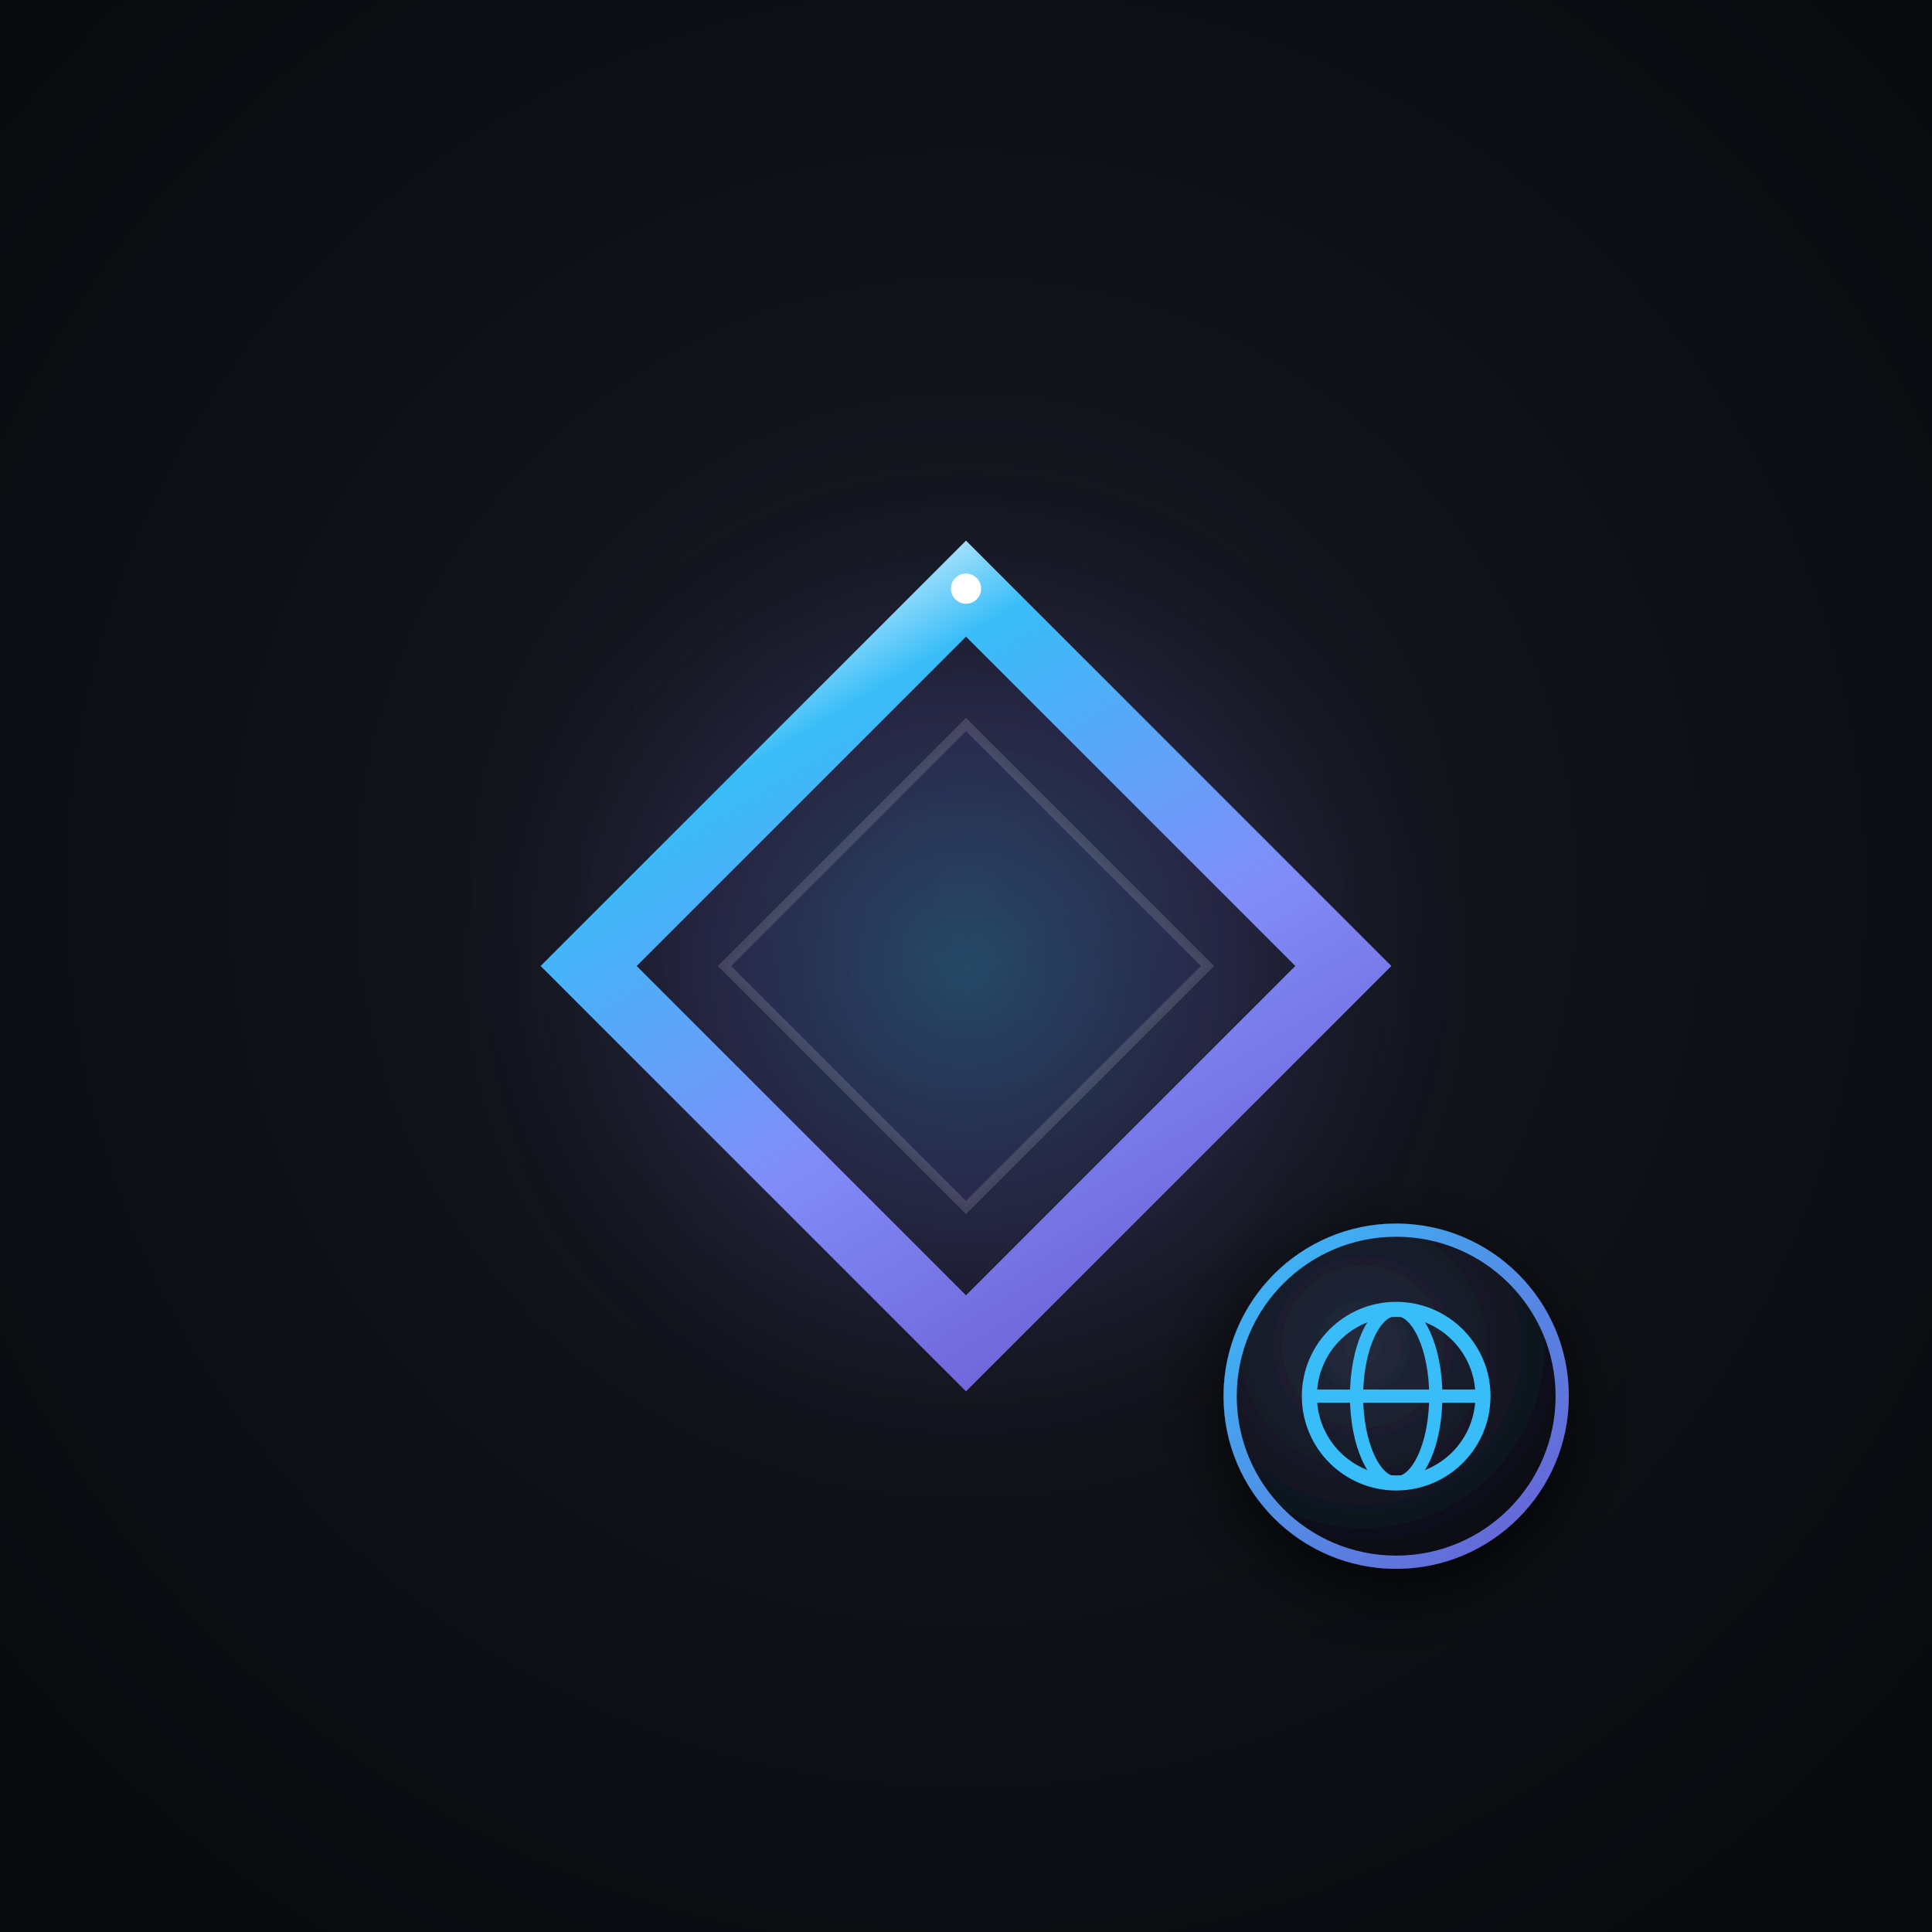
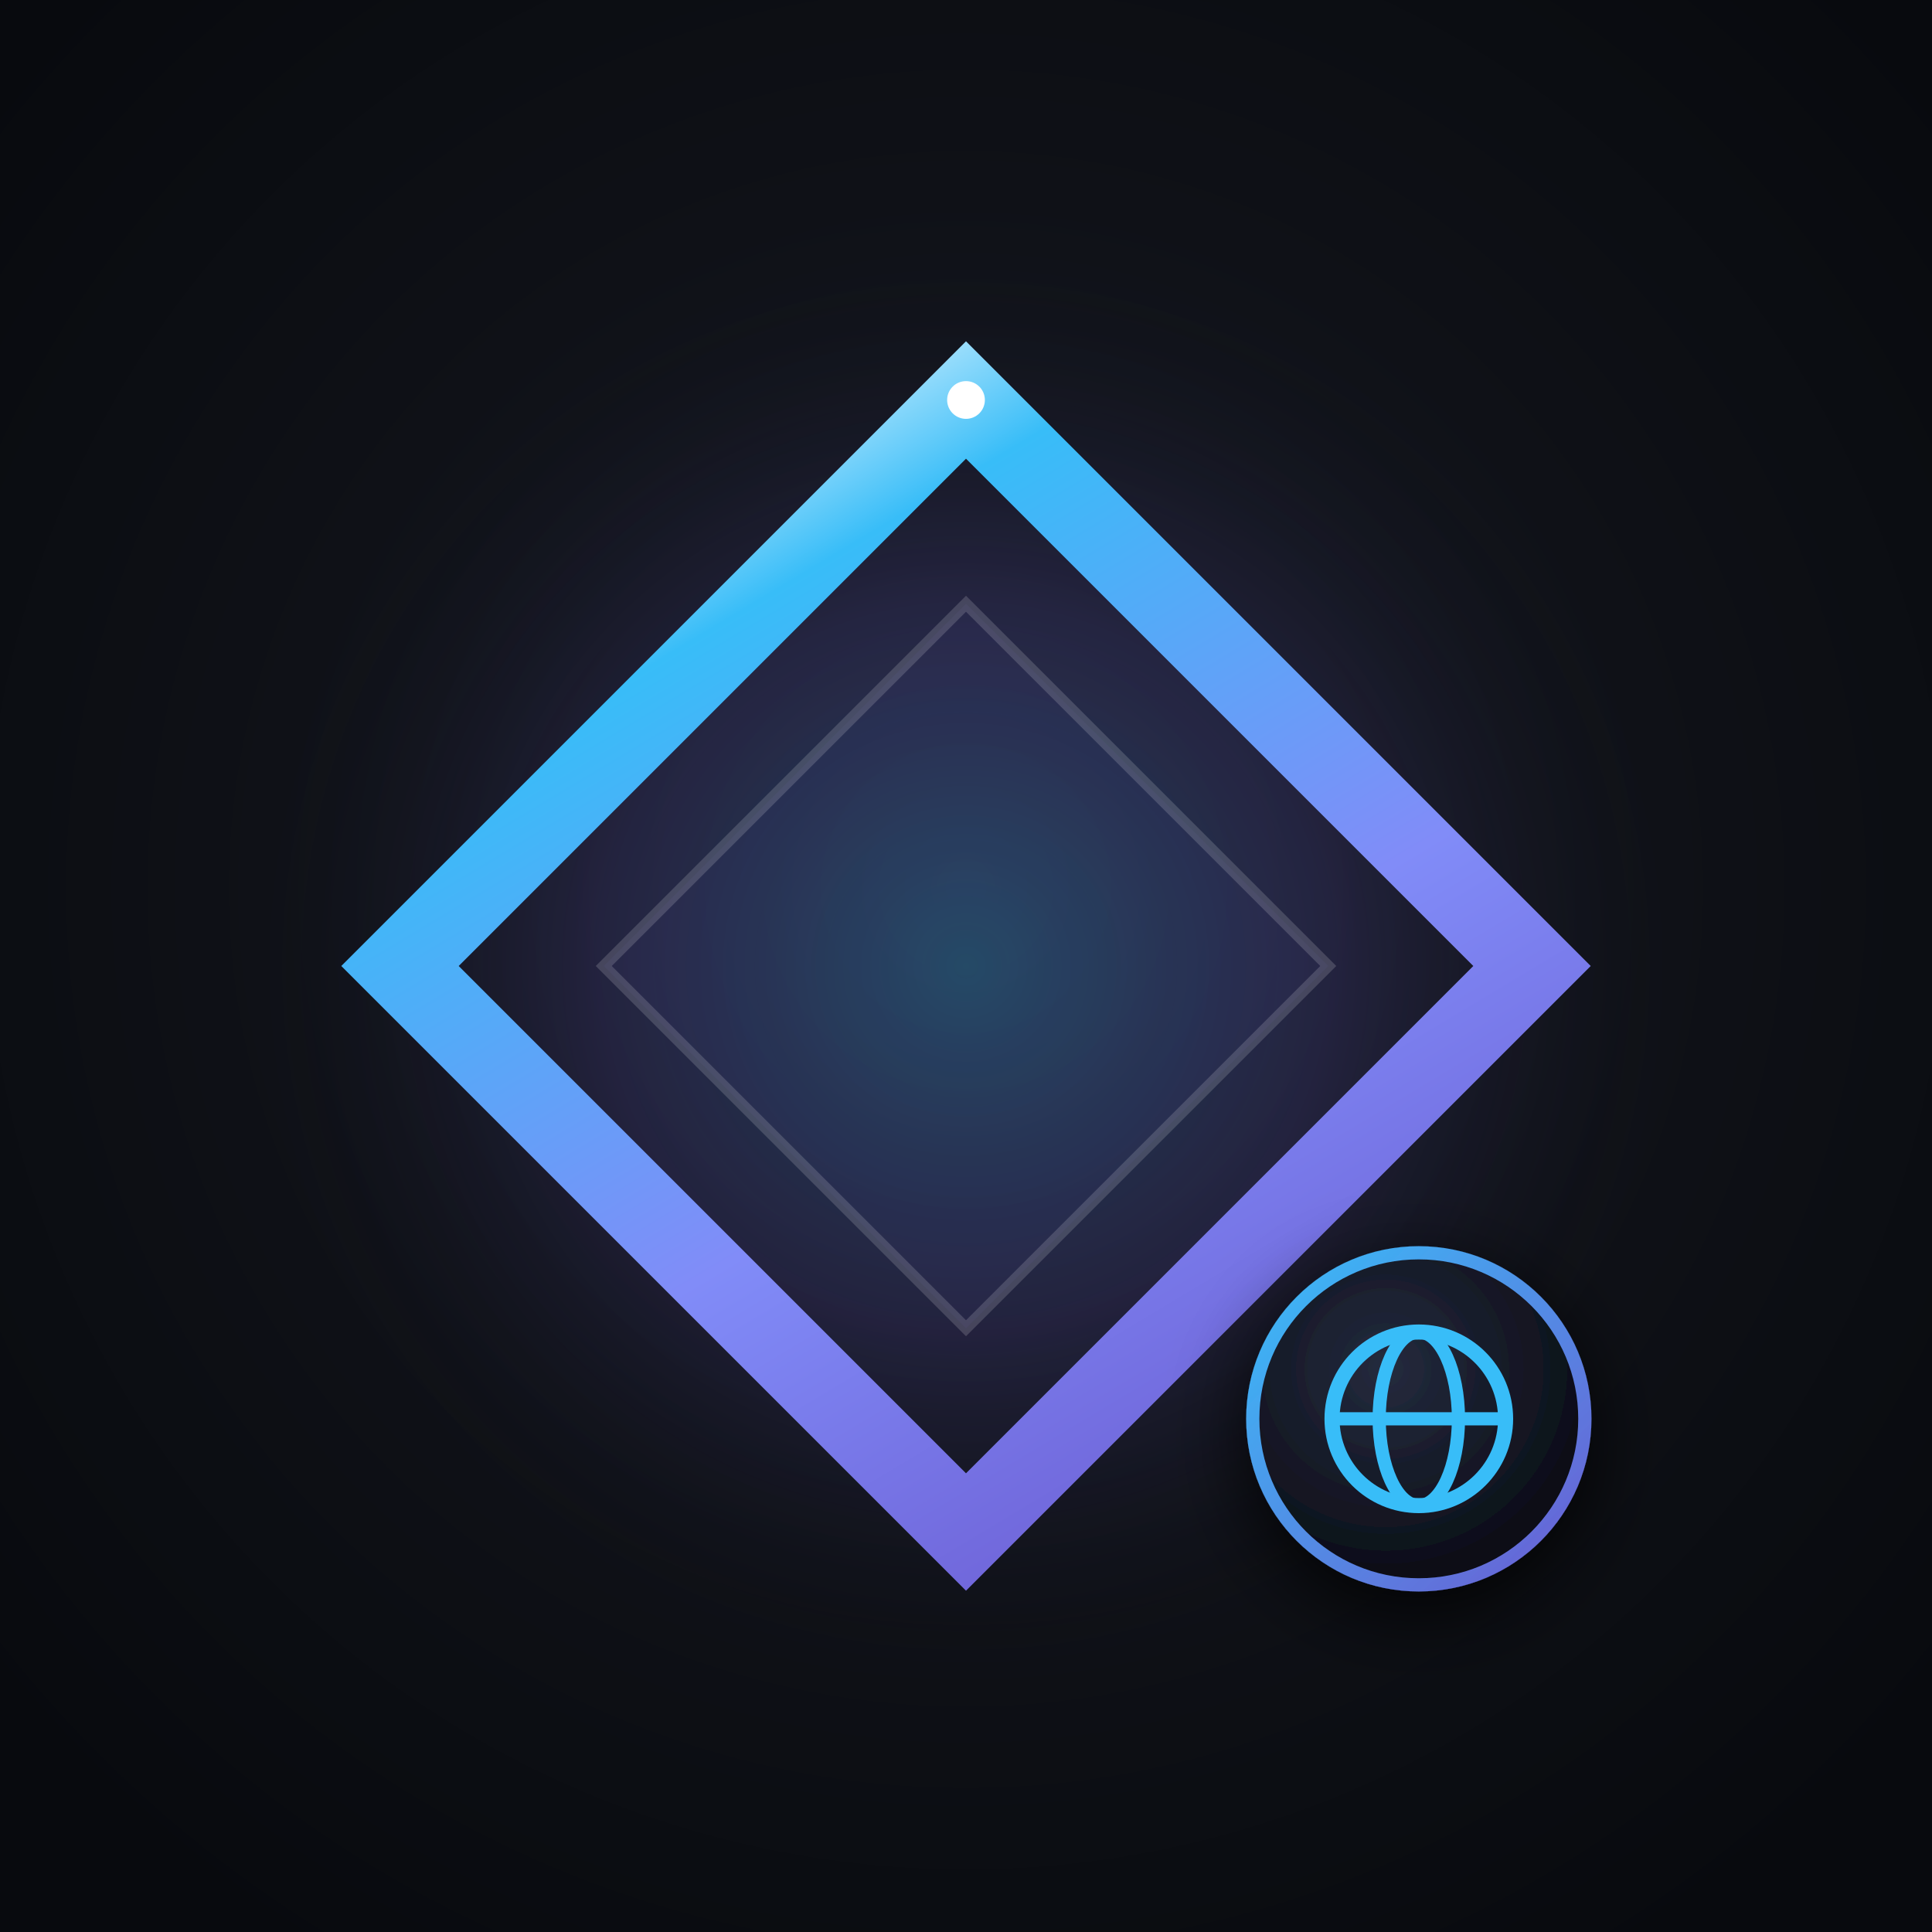
<svg xmlns="http://www.w3.org/2000/svg" viewBox="0 0 512 512" width="100%" height="100%">
  <defs>
    <radialGradient id="maskPwaBgGrad" cx="50%" cy="46%" r="65%">
      <stop offset="0%" stop-color="#191D28" />
      <stop offset="55%" stop-color="#0F1117" />
      <stop offset="100%" stop-color="#080A0E" />
    </radialGradient>
    <linearGradient id="maskPwaDiamondGrad" x1="20%" y1="0%" x2="80%" y2="100%">
      <stop offset="0%" stop-color="#FFFFFF" />
      <stop offset="18%" stop-color="#38BDF8" />
      <stop offset="60%" stop-color="#818CF8" />
      <stop offset="100%" stop-color="#6C5DD3" />
    </linearGradient>
    <radialGradient id="maskPwaGlow" cx="50%" cy="50%" r="50%">
      <stop offset="0%" stop-color="rgba(56, 189, 248, 0.28)" />
      <stop offset="50%" stop-color="rgba(108, 93, 211, 0.18)" />
      <stop offset="100%" stop-color="rgba(15, 17, 23, 0)" />
    </radialGradient>
    <linearGradient id="maskPwaBadgeGrad" x1="0%" y1="0%" x2="100%" y2="100%">
      <stop offset="0%" stop-color="#38BDF8" />
      <stop offset="100%" stop-color="#6C5DD3" />
    </linearGradient>
    <radialGradient id="maskPwaBadgeBg" cx="40%" cy="35%" r="70%">
      <stop offset="0%" stop-color="#242B3E" />
      <stop offset="70%" stop-color="#111420" />
      <stop offset="100%" stop-color="#090B12" />
    </radialGradient>
    <filter id="maskPwaBadgeShadow" x="-30%" y="-30%" width="160%" height="160%">
      <feDropShadow dx="0" dy="6" stdDeviation="10" flood-color="#000000" flood-opacity="0.8" />
    </filter>
  </defs>
  <rect width="512" height="512" fill="url(#maskPwaBgGrad)" />
-   <circle cx="256" cy="256" r="140" fill="url(#maskPwaGlow)" />
-   <polygon points="256,192 320,256 256,320 192,256" fill="rgba(108, 93, 211, 0.05)" stroke="rgba(255, 255, 255, 0.14)" stroke-width="2.5" stroke-linejoin="miter" stroke-miterlimit="10" />
-   <polygon points="256,156 356,256 256,356 156,256" fill="none" stroke="url(#maskPwaDiamondGrad)" stroke-width="18" stroke-linejoin="miter" stroke-miterlimit="10" />
-   <circle cx="256" cy="156" r="4" fill="#FFFFFF" />
+   <circle cx="256" cy="256" r="190" fill="url(#maskPwaGlow)" />
+   <polygon points="256,160 352,256 256,352 160,256" fill="rgba(108, 93, 211, 0.06)" stroke="rgba(255, 255, 255, 0.16)" stroke-width="3" stroke-linejoin="miter" stroke-miterlimit="10" />
+   <polygon points="256,106 406,256 256,406 106,256" fill="none" stroke="url(#maskPwaDiamondGrad)" stroke-width="22" stroke-linejoin="miter" stroke-miterlimit="10" />
+   <circle cx="256" cy="106" r="5" fill="#FFFFFF" />
  <g id="maskPwaBadge" filter="url(#maskPwaBadgeShadow)">
-     <circle cx="370" cy="370" r="44" fill="url(#maskPwaBadgeBg)" stroke="url(#maskPwaBadgeGrad)" stroke-width="3.5" />
-     <circle cx="370" cy="370" r="23" fill="none" stroke="#38BDF8" stroke-width="4" />
-     <line x1="347" y1="370" x2="393" y2="370" stroke="#38BDF8" stroke-width="3.5" stroke-linecap="round" />
-     <ellipse cx="370" cy="370" rx="10.5" ry="23" fill="none" stroke="#38BDF8" stroke-width="3.5" />
+     <circle cx="376" cy="376" r="44" fill="url(#maskPwaBadgeBg)" stroke="url(#maskPwaBadgeGrad)" stroke-width="3.5" />
+     <circle cx="376" cy="376" r="23" fill="none" stroke="#38BDF8" stroke-width="4" />
+     <line x1="353" y1="376" x2="399" y2="376" stroke="#38BDF8" stroke-width="3.5" stroke-linecap="round" />
+     <ellipse cx="376" cy="376" rx="10.5" ry="23" fill="none" stroke="#38BDF8" stroke-width="3.5" />
  </g>
</svg>
